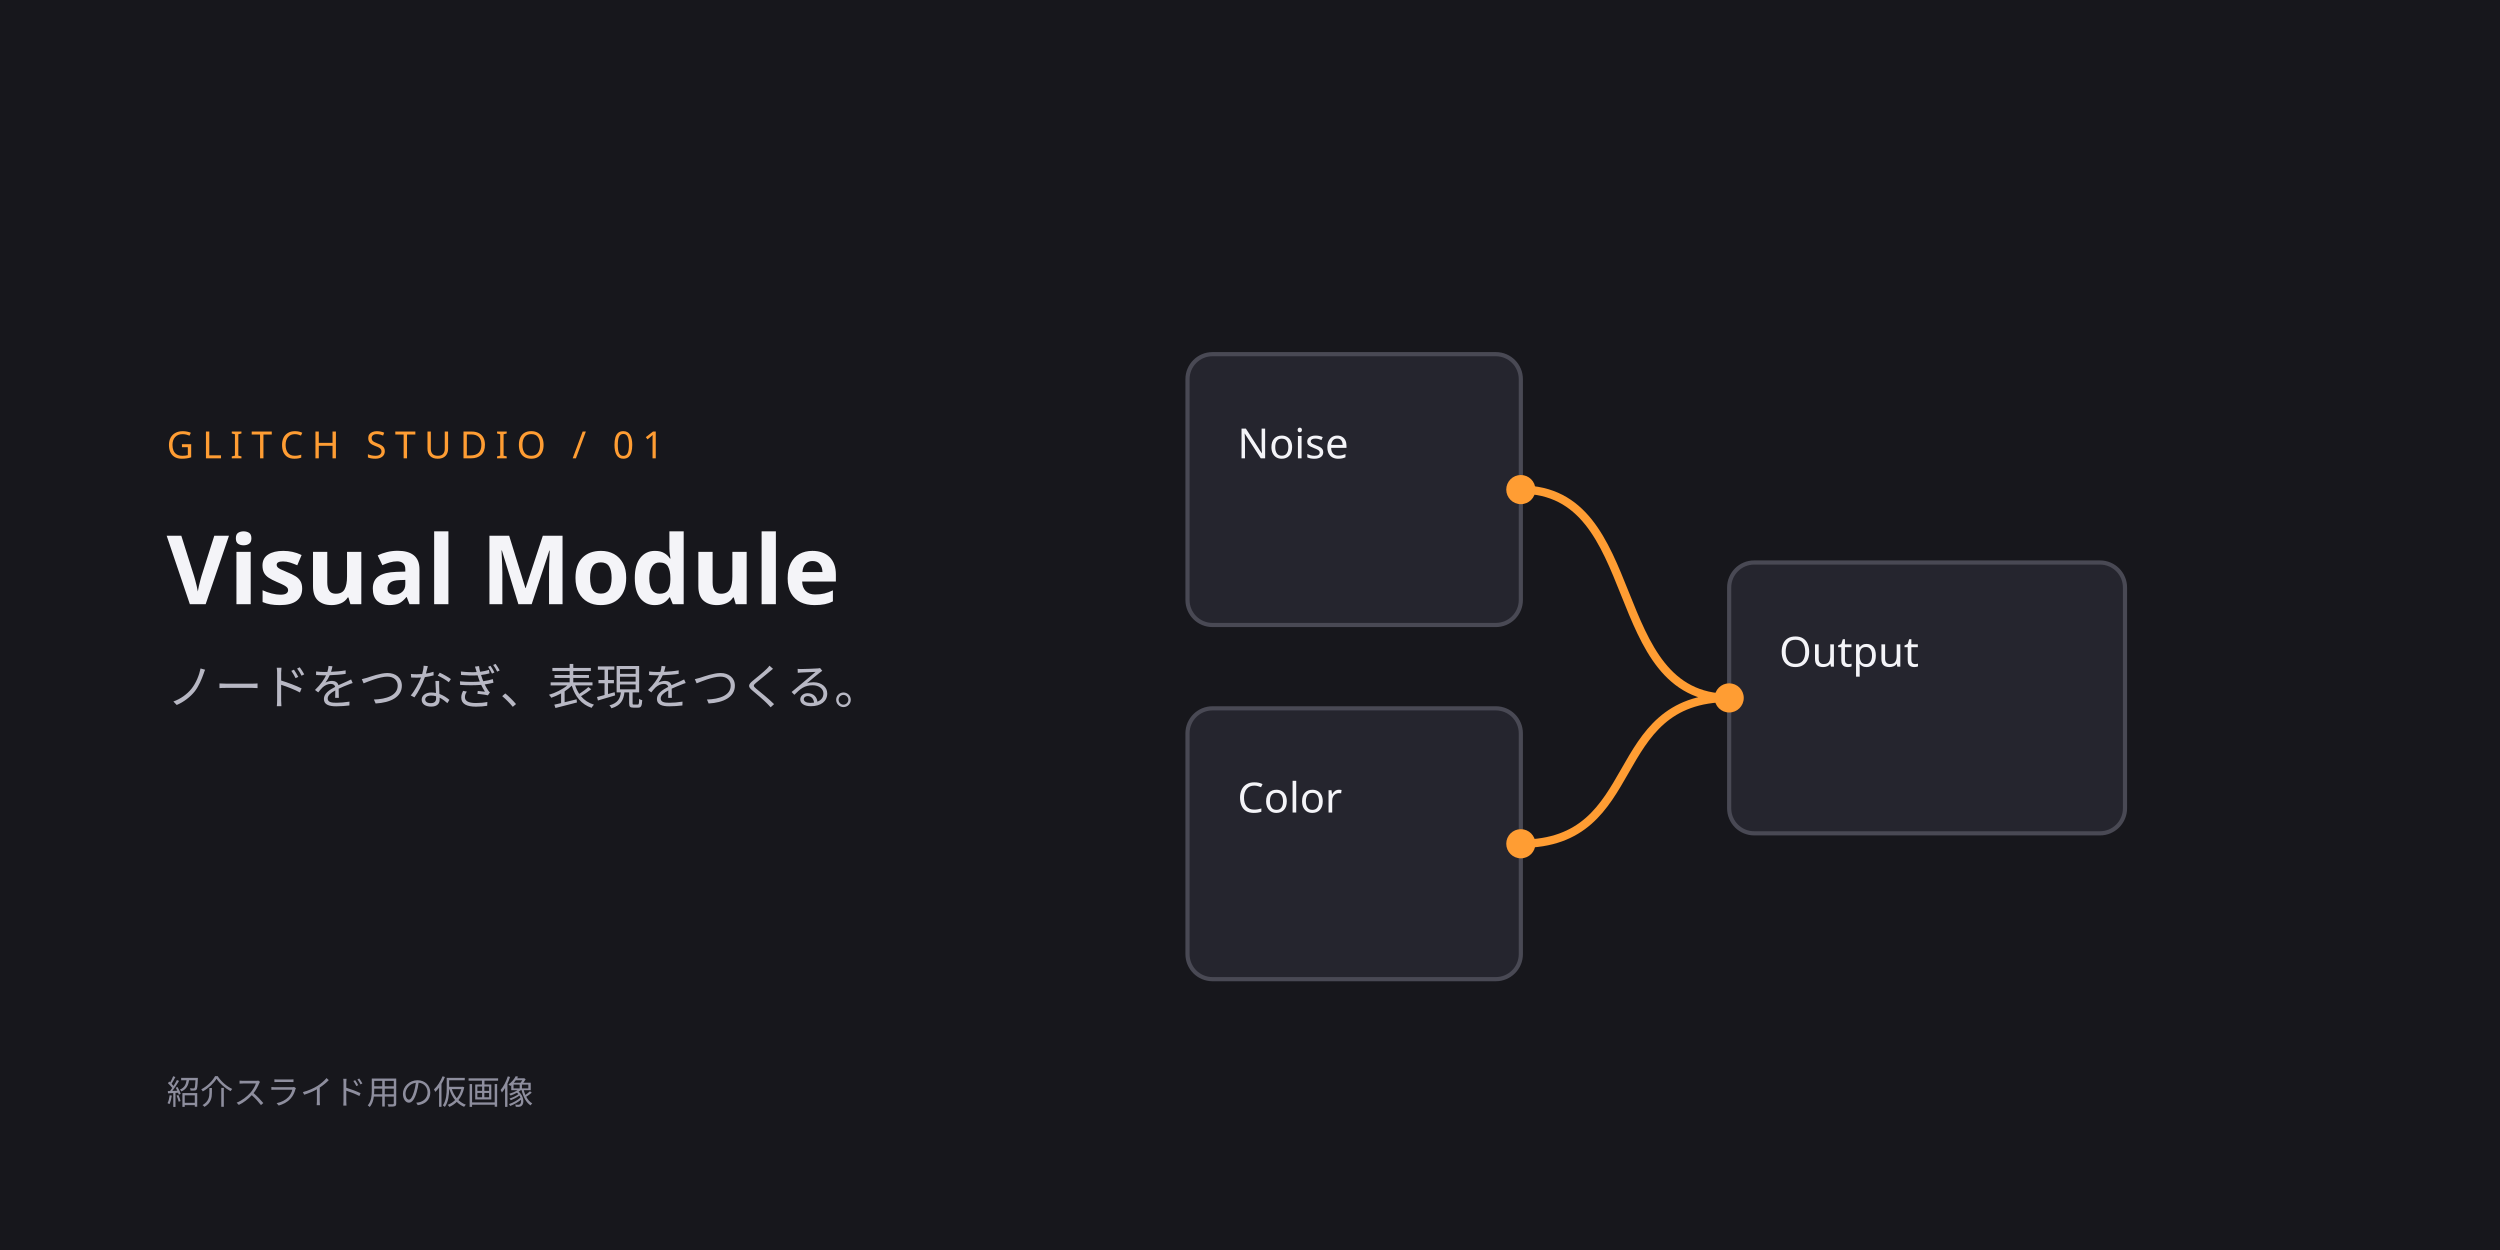
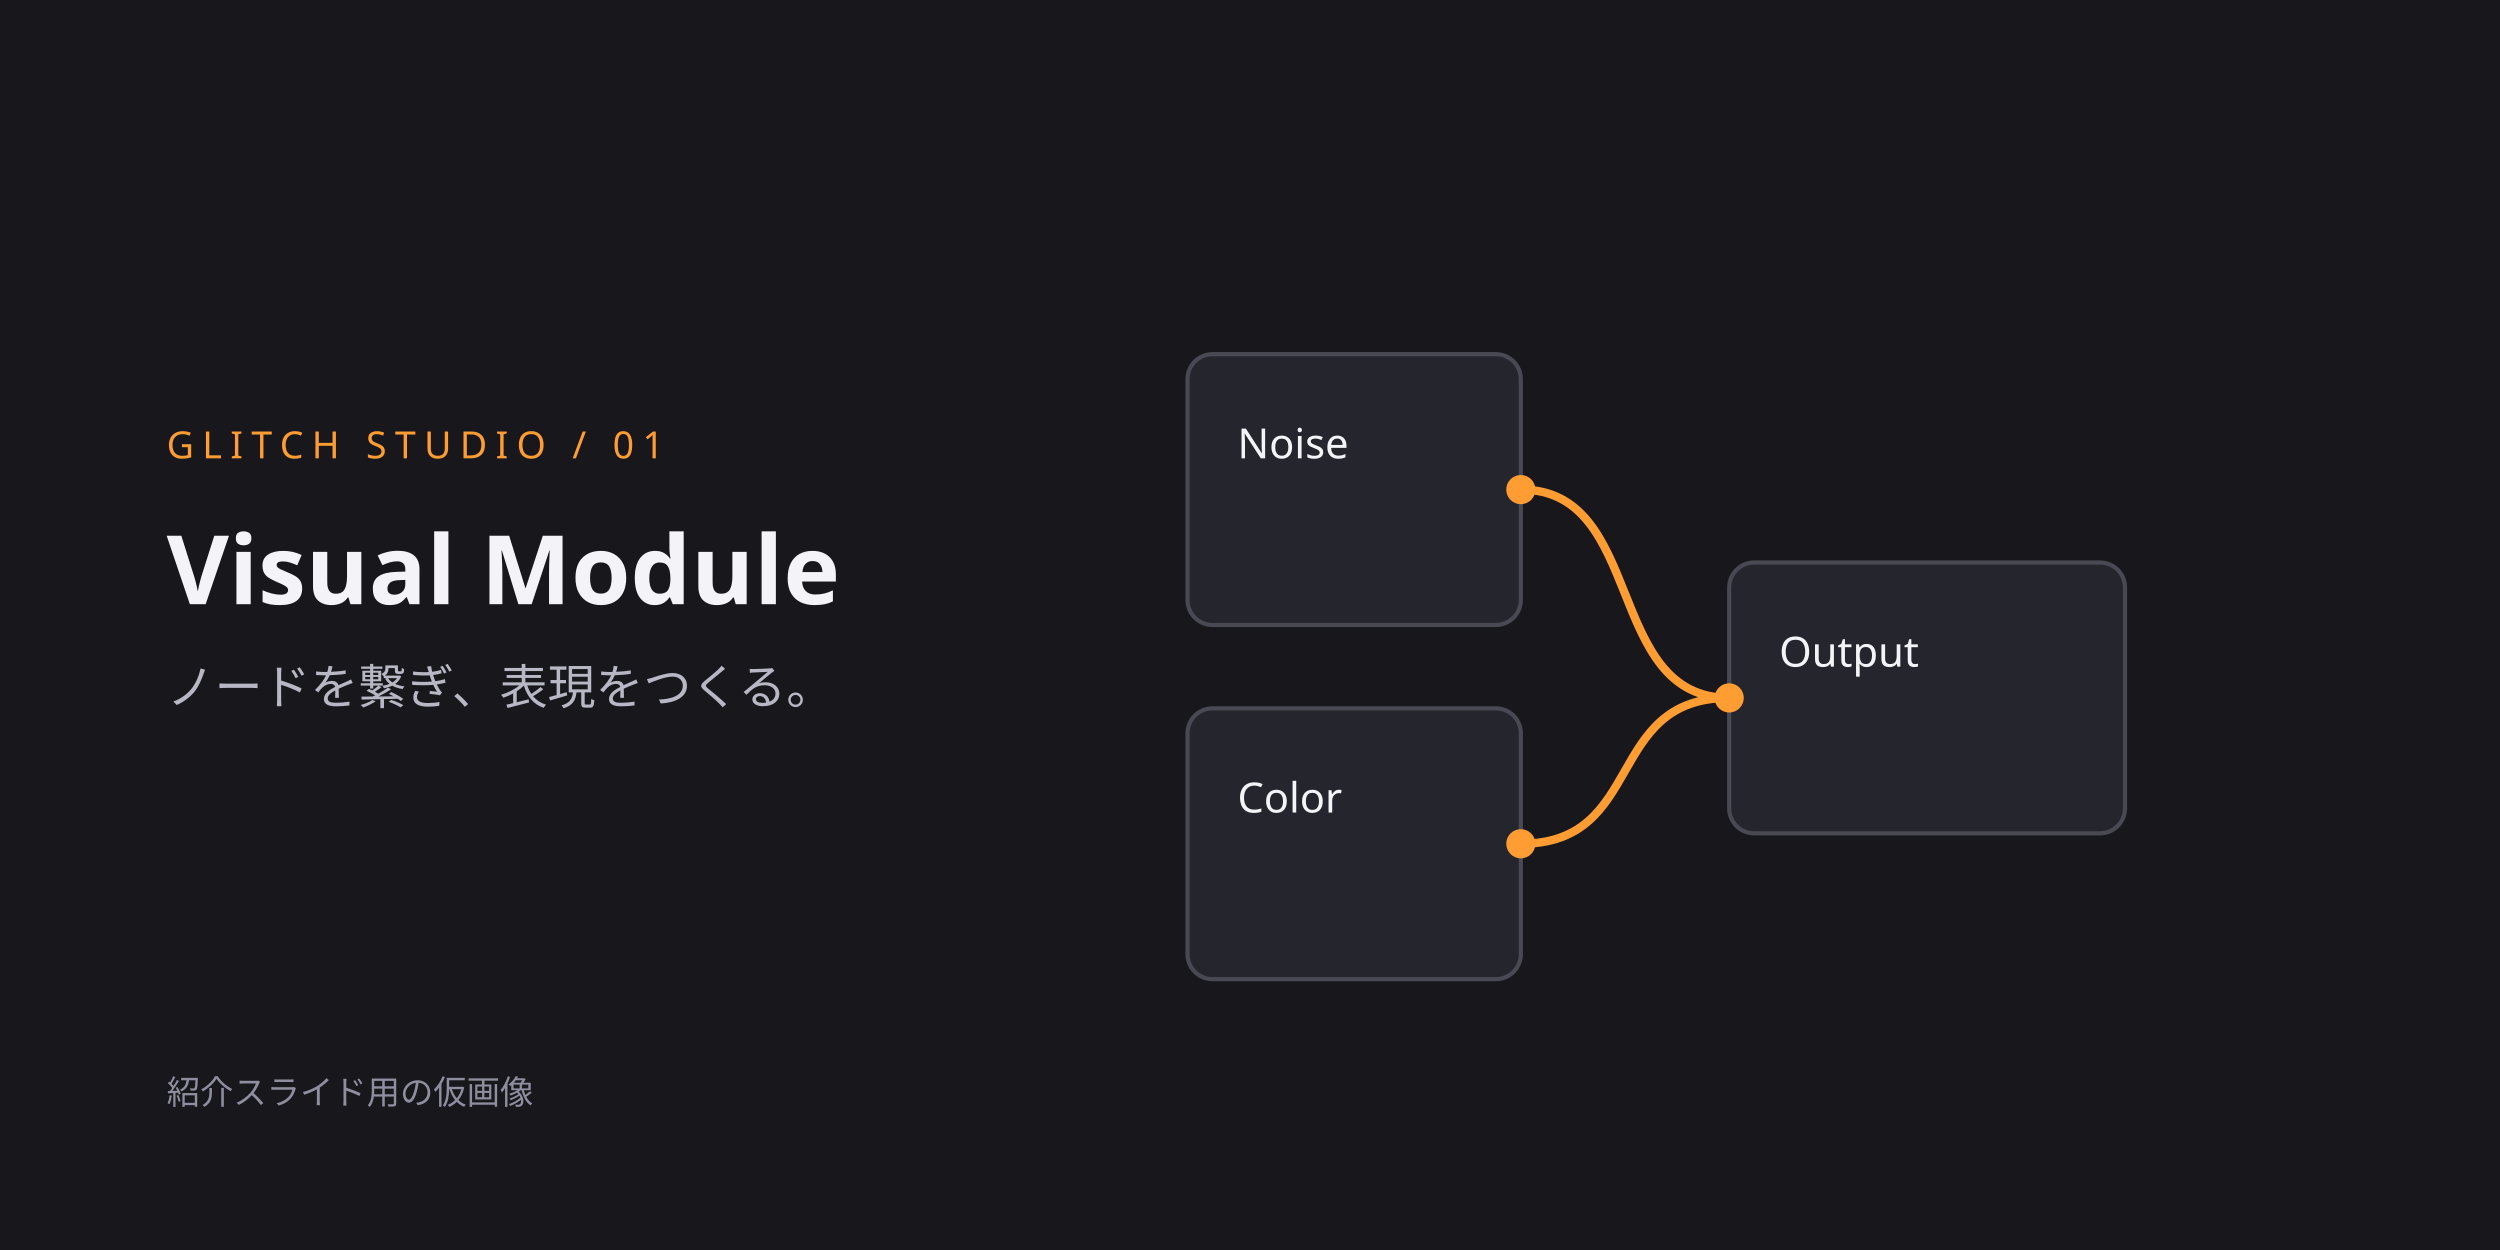
<svg xmlns="http://www.w3.org/2000/svg" width="1200" height="600" viewBox="0 0 1200 600">
  <rect width="1200" height="600" fill="#17171c" />
  <g fill="none" stroke="#ff9d33" stroke-width="4">
    <path d="M730 235C790 235 770 335 830 335M730 405C790 405 770 335 830 335" />
  </g>
  <g fill="#25252e" stroke="#494954" stroke-width="2">
    <rect x="570" y="170" width="160" height="130" rx="12" />
    <rect x="570" y="340" width="160" height="130" rx="12" />
    <rect x="830" y="270" width="190" height="130" rx="12" />
  </g>
  <g fill="#ff9d33">
    <circle cx="730" cy="235" r="7" />
    <circle cx="730" cy="405" r="7" />
    <circle cx="830" cy="335" r="7" />
  </g>
  <g font-family="sans-serif" fill="#f4f4f8">
    <text x="80" y="220" fill="#ff9d33" font-size="18" letter-spacing="4">GLITCH STUDIO / 01</text>
    <text x="80" y="290" font-size="46" font-weight="700">Visual Module</text>
-     <text x="80" y="338" font-size="23" fill="#b8b8c4">ノードをつなぎ、表現をつくる。</text>
+     <text x="80" y="338" font-size="23" fill="#b8b8c4">ノードを繋ぎ、表現をつくる。</text>
    <text x="594" y="220" font-size="20">Noise</text>
    <text x="594" y="390" font-size="20">Color</text>
    <text x="854" y="320" font-size="20">Output</text>
    <text x="80" y="530" font-size="16" fill="#8e8e9e">紹介スライド用の仮画像</text>
  </g>
</svg>
